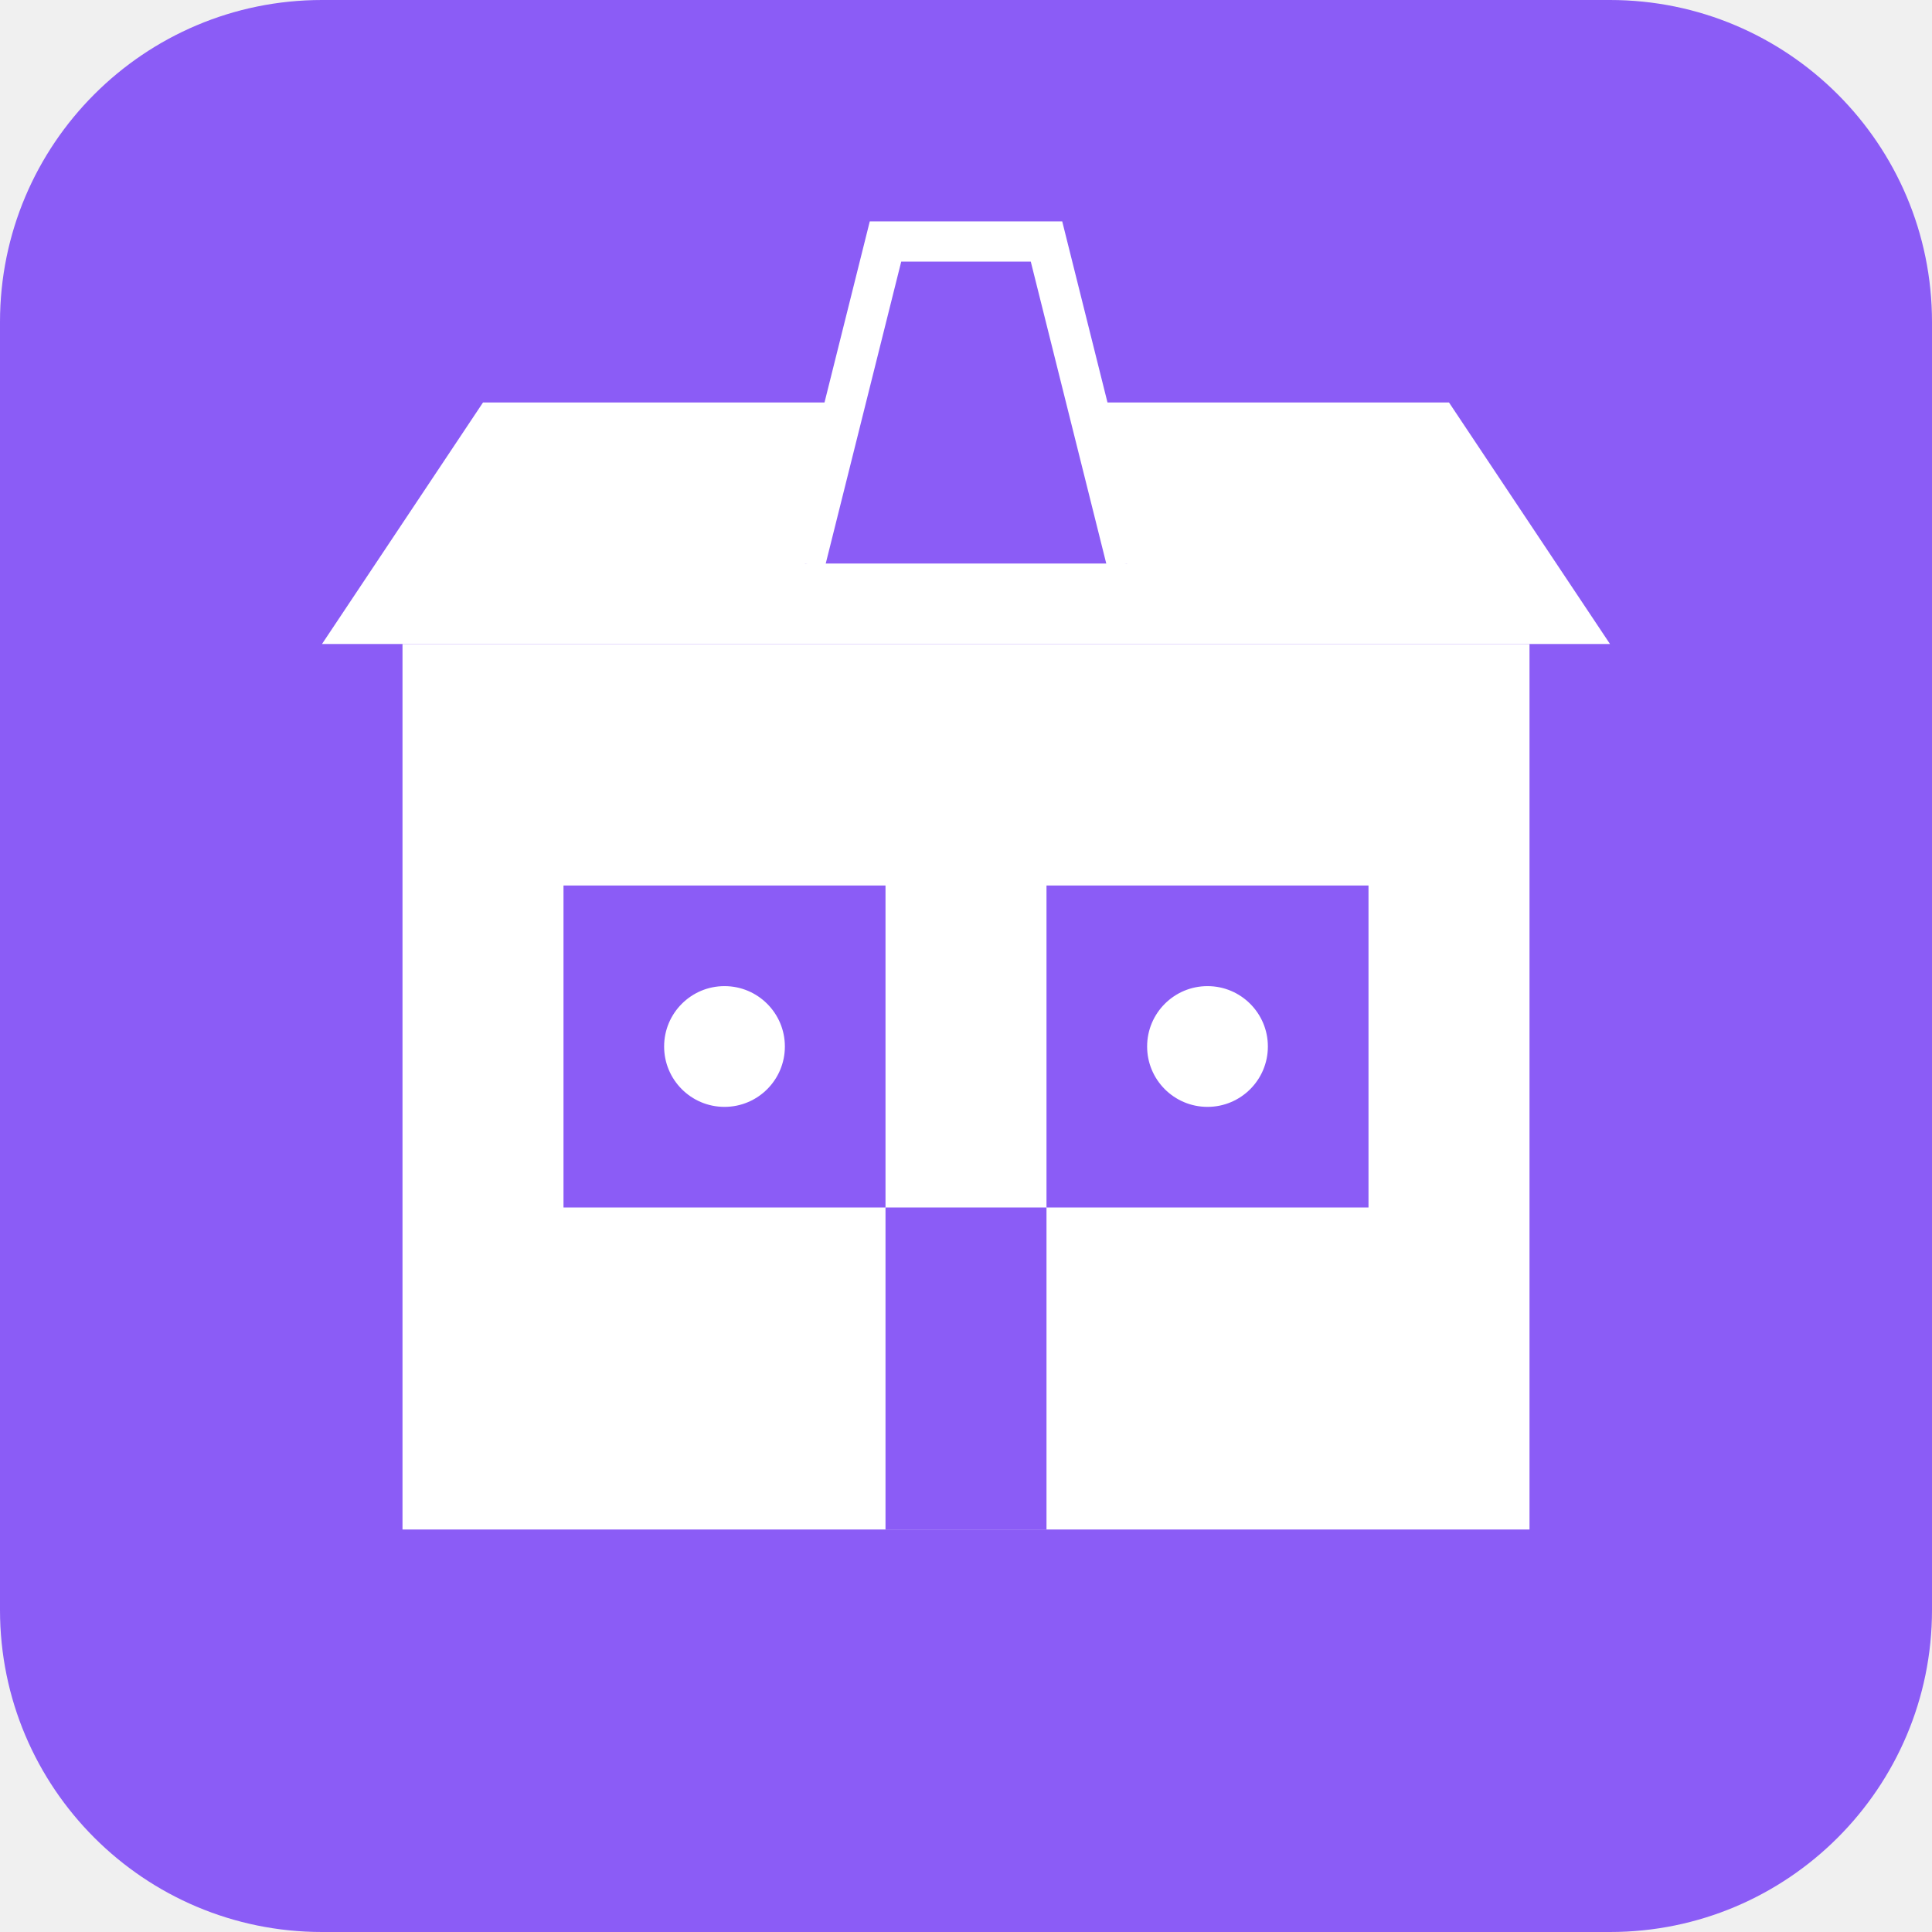
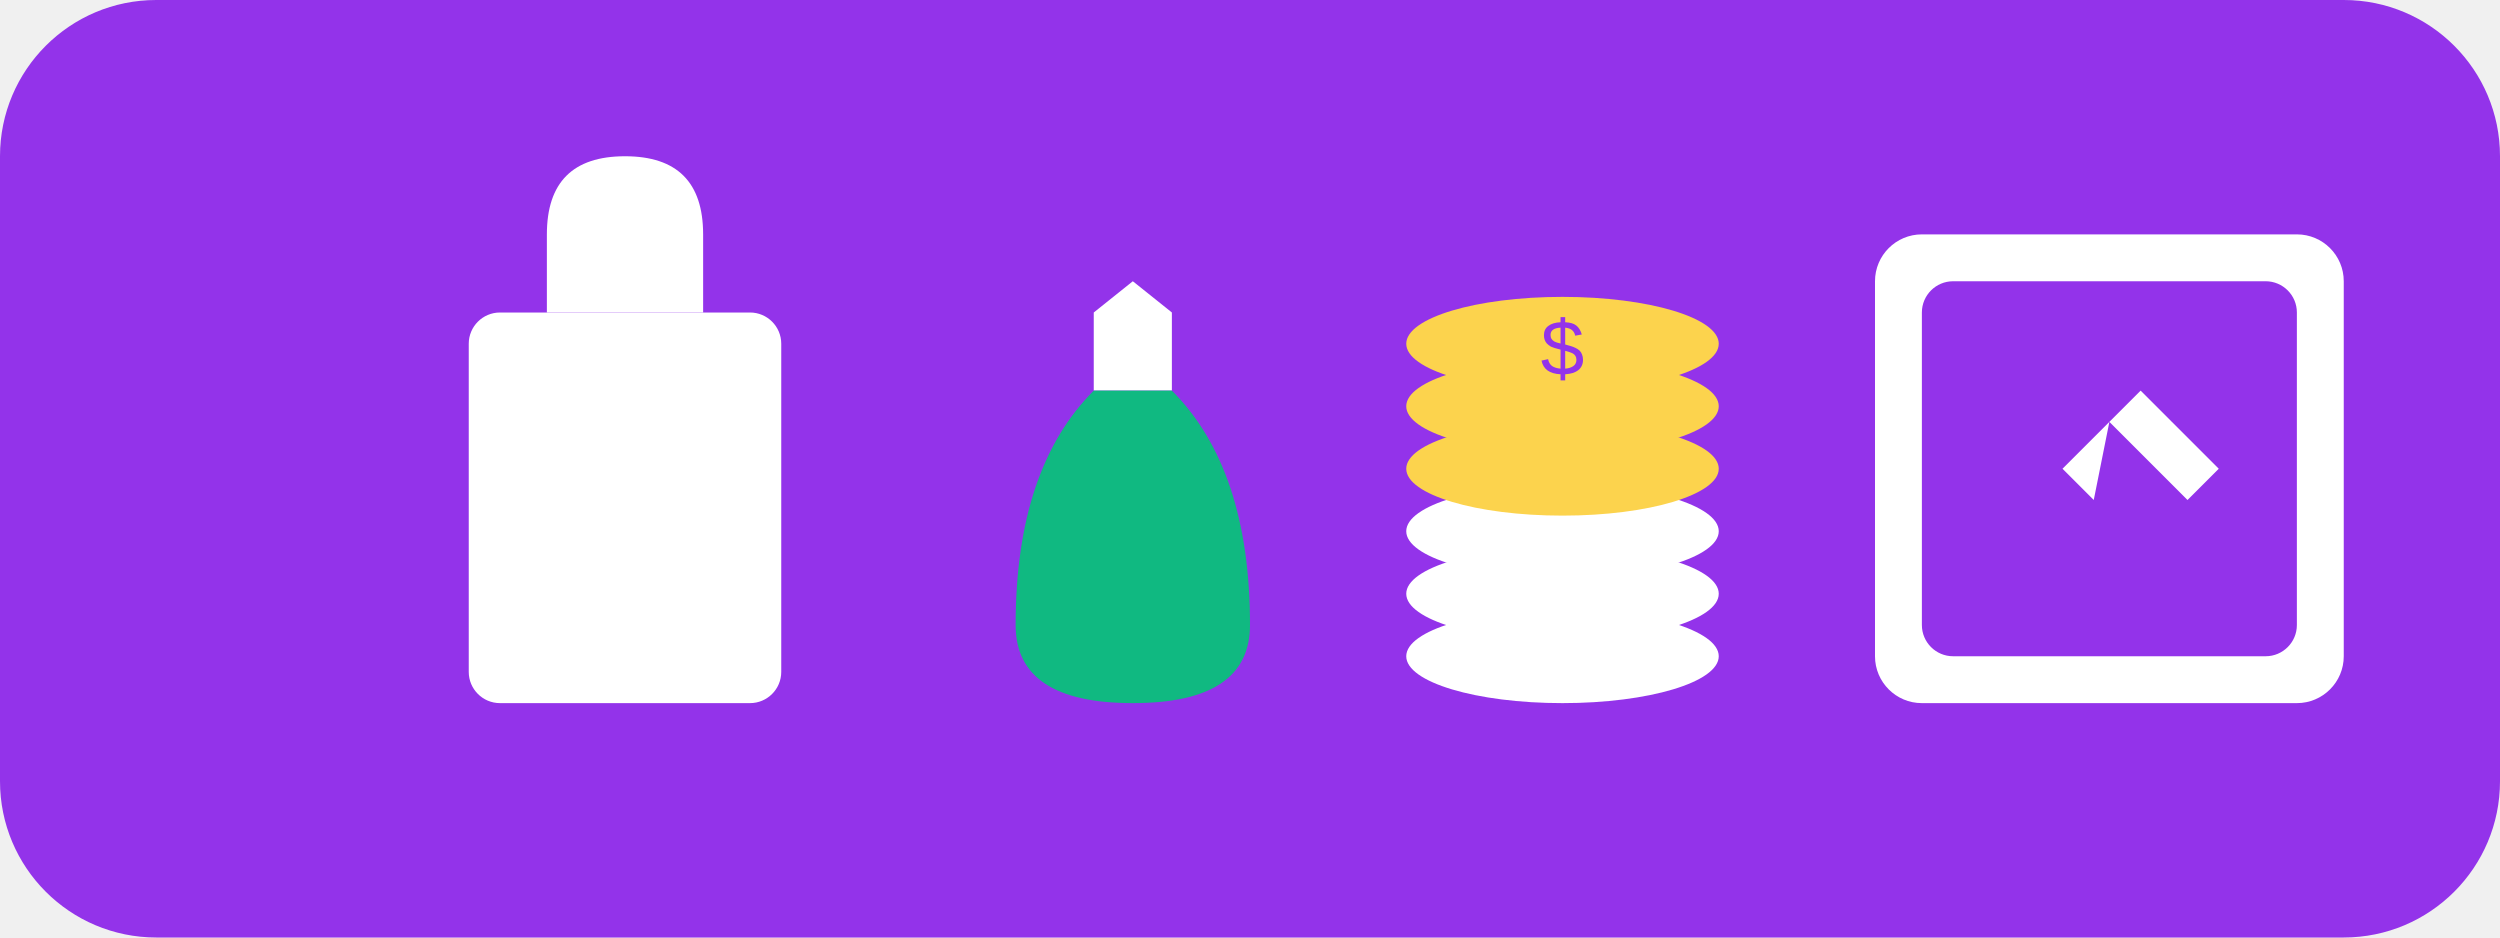
- <svg xmlns="http://www.w3.org/2000/svg" width="48" height="48" viewBox="0 0 48 48">
-   <rect width="48" height="48" rx="8" fill="#8B5CF6" />
+ <svg xmlns="http://www.w3.org/2000/svg" width="160" height="60" viewBox="0 0 160 60">
+   <rect width="160" height="60" rx="10" fill="#9333EA" />
  <g fill="#FFFFFF">
-     <path d="M10,16 L38,16 L38,38 L10,38 Z" />
-     <path d="M8,16 L40,16 L36,10 L12,10 Z" />
-     <rect x="14" y="22" width="8" height="8" fill="#8B5CF6" />
-     <rect x="26" y="22" width="8" height="8" fill="#8B5CF6" />
-     <rect x="22" y="30" width="4" height="8" fill="#8B5CF6" />
-     <circle cx="18" cy="26" r="2" fill="#FFFFFF" stroke="#8B5CF6" stroke-width="1" />
-     <circle cx="30" cy="26" r="2" fill="#FFFFFF" stroke="#8B5CF6" stroke-width="1" />
-     <path d="M20,14 L22,6 L26,6 L28,14" fill="#8B5CF6" stroke="#FFFFFF" stroke-width="1" />
+     <path d="M35,20 L45,20 L45,15 Q45,10 40,10 Q35,10 35,15 Z" />
+     <rect x="30" y="20" width="20" height="25" rx="2" />
+     <path d="M70,25 L75,25 L75,20 L72.5,18 L70,20 Z" />
+     <path d="M70,25 Q65,30 65,40 Q65,45 72.5,45 Q80,45 80,40 Q80,30 75,25 Z" fill="#10B981" />
+     <ellipse cx="100" cy="42" rx="10" ry="3" />
+     <ellipse cx="100" cy="38" rx="10" ry="3" />
+     <ellipse cx="100" cy="34" rx="10" ry="3" />
+     <ellipse cx="100" cy="30" rx="10" ry="3" fill="#FCD34D" />
+     <ellipse cx="100" cy="26" rx="10" ry="3" fill="#FCD34D" />
+     <ellipse cx="100" cy="22" rx="10" ry="3" fill="#FCD34D" />
+     <text x="100" y="24" font-family="Arial" font-size="5" text-anchor="middle" fill="#9333EA">$</text>
+     <rect x="120" y="15" width="30" height="30" rx="3" />
+     <rect x="123" y="18" width="24" height="24" rx="2" fill="#9333EA" />
+     <path d="M135,27 L140,32 L142,30 L137,25 L132,30 L134,32 L135,27 Z" />
  </g>
</svg>
